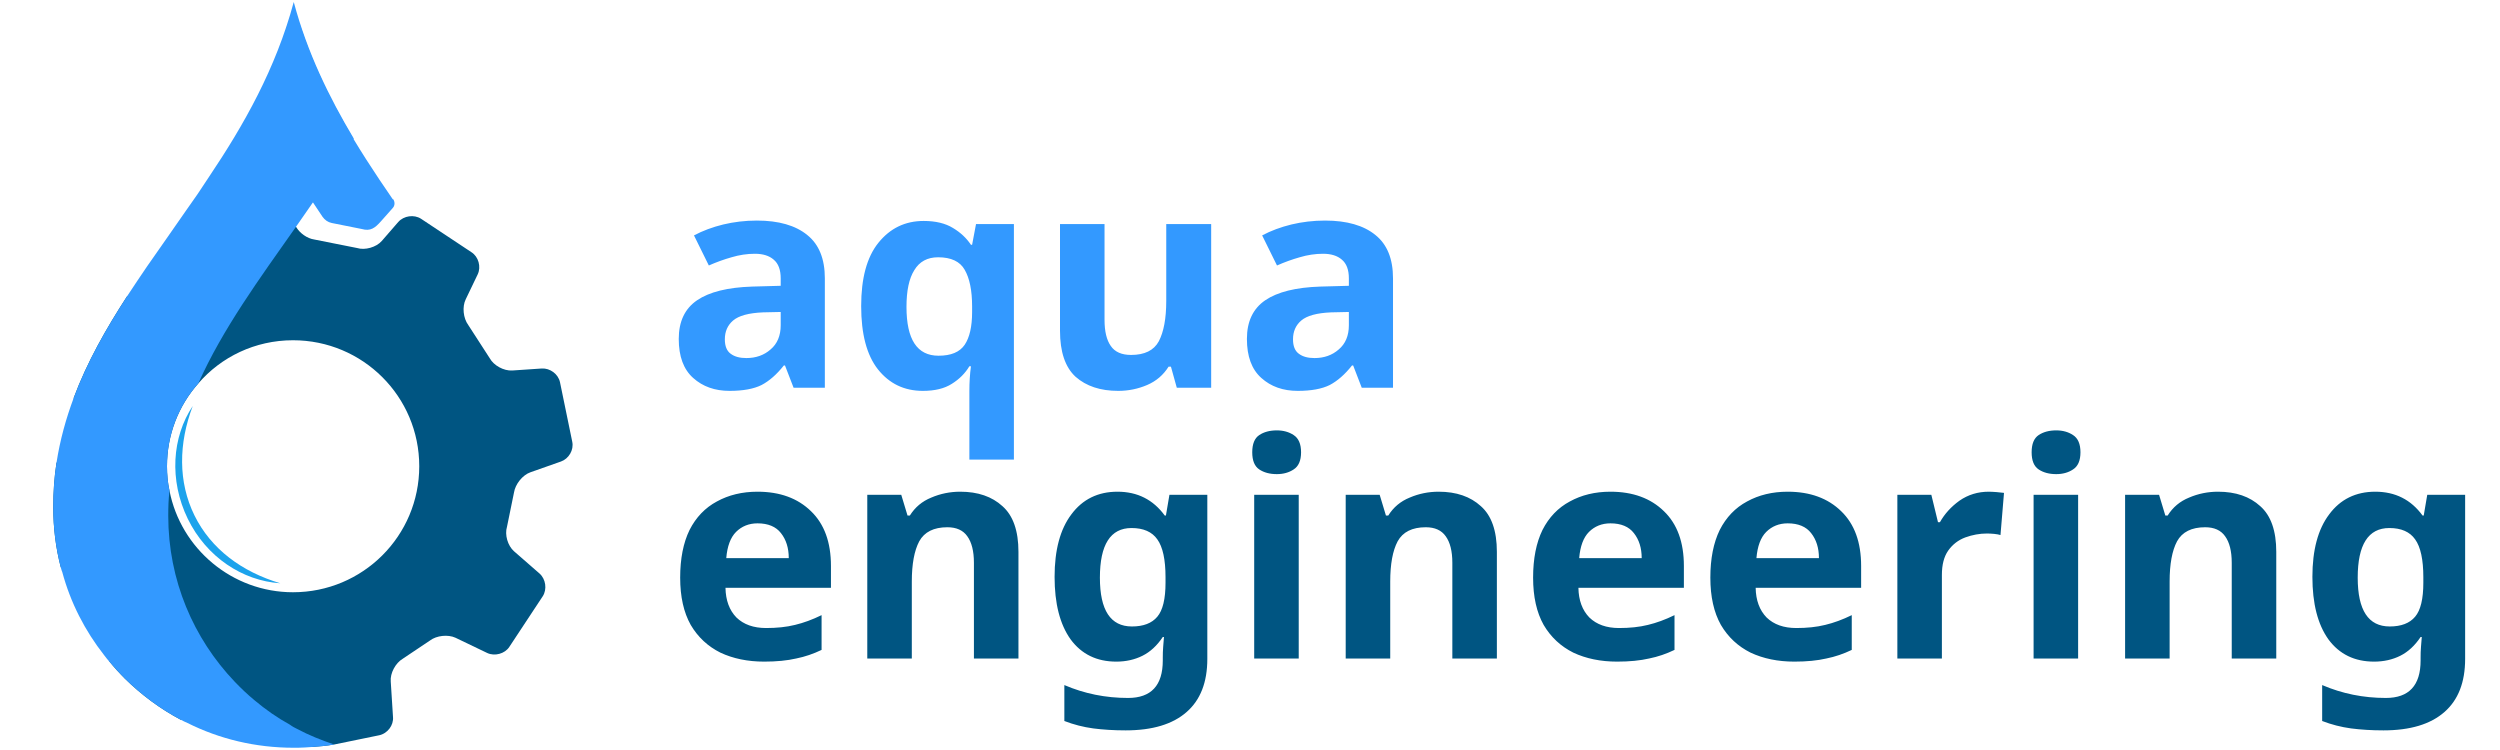
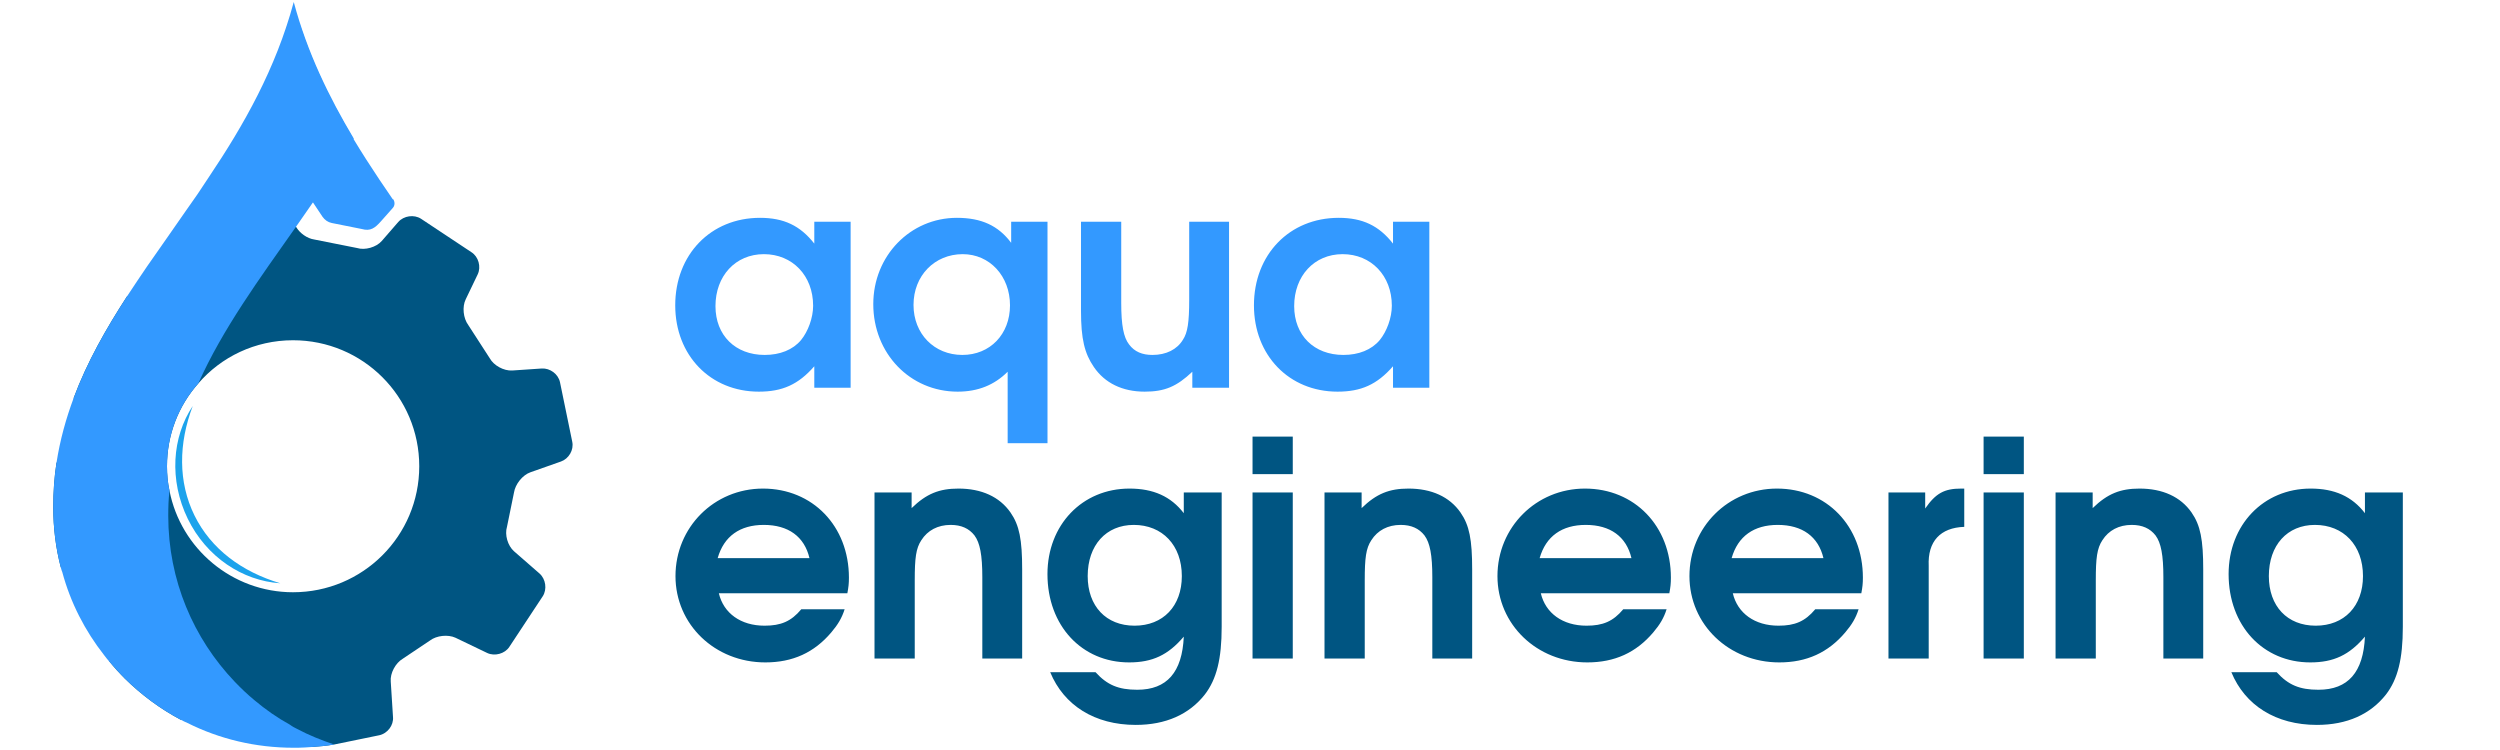
<svg xmlns="http://www.w3.org/2000/svg" id="Layer_1" data-name="Layer 1" viewBox="0 0 100 30">
  <defs>
-     <style>      .cls-1, .cls-2 {        font-family: CenturyGothic-Bold, 'Century Gothic';        font-size: 12px;        font-weight: 700;      }      .cls-1, .cls-3 {        fill: #005582;      }      .cls-2, .cls-4 {        fill: #39f;      }      .cls-5 {        fill: #1ca3ec;      }    </style>
+     <style>      .cls-1, .cls-2 {        font-family: 'Didact Gothic', 'Century Gothic', 'URW Gothic', 'Avant Garde', sans-serif;        font-size: 12px;        font-weight: 700;      }      .cls-1, .cls-3 {        fill: #005582;      }      .cls-2, .cls-4 {        fill: #39f;      }      .cls-5 {        fill: #1ca3ec;      }    </style>
  </defs>
  <text class="cls-2" transform="translate(26.65 15.51)">
    <tspan x="0" y="0">aqua</tspan>
  </text>
  <text class="cls-1" transform="translate(26.66 26.34)">
    <tspan x="0" y="0">engineering</tspan>
  </text>
  <path class="cls-4" d="M15.73,7.97c.07,.11,.07,.25-.02,.35l-.47,.53c-.24,.27-.42,.41-.77,.31l-1.2-.24c-.15-.03-.28-.12-.37-.25-.91-1.37-1.83-2.73-2.65-4.11-.05-.09-.05-.21,0-.3,.73-1.25,.91-1.93,1.22-3.18,.07-.28,.46-.29,.55-.02,.86,2.61,2.25,4.82,3.69,6.91Z" />
  <path class="cls-3" d="M22.89,17.67l-.49-2.38c-.07-.33-.4-.57-.73-.55l-1.18,.08c-.34,.02-.74-.2-.9-.49l-.86-1.33c-.2-.27-.25-.73-.1-1.03l.48-1c.14-.3,.03-.7-.25-.88l-2.02-1.34c-.28-.18-.69-.12-.91,.13l-.66,.76c-.22,.25-.67,.38-.99,.28l-1.71-.34c-.28-.04-.58-.25-.73-.51-.03-.04-.05-.09-.07-.14l-.32-.91c-.11-.31-.47-.52-.79-.45l-2.38,.49c-.33,.07-.58,.4-.56,.73l.07,.93c.02,.34-.19,.74-.49,.91l-1.47,1.01c-.19,.15-.48,.22-.74,.2-.85,1.31-1.61,2.65-2.14,4.07,.01,.09,0,.18-.02,.27l-.29,1.67c-.02,.24-.17,.49-.38,.66-.09,.57-.13,1.17-.13,1.78,0,.83,.1,1.63,.3,2.4l.52-.04c.34-.02,.75,.2,.93,.48l.87,1.24c.21,.25,.28,.71,.13,1.01l-.51,1.07c.19,.24,.4,.47,.62,.69,.66,.65,1.41,1.21,2.24,1.65,.11-.04,.21-.11,.29-.19l.89-1.02c.21-.25,.57-.27,.9-.19l.08,.02,.63,.96c.33,.04,.72,.15,.83,.47l.97,.42,.18,.19c.07,.21,.25,.37,.47,.43,.3-.02,.61-.05,.9-.1l1.8-.37c.33-.07,.58-.4,.55-.73l-.09-1.42c-.03-.33,.19-.74,.48-.91l1.09-.73c.26-.2,.72-.25,1.02-.11l1.27,.61c.3,.14,.7,.03,.88-.24l1.34-2.03c.18-.28,.12-.69-.13-.91l-1.02-.89c-.25-.22-.38-.66-.28-.98l.28-1.37c.05-.33,.34-.7,.66-.81l1.22-.43c.31-.11,.52-.46,.45-.79Zm-11.17,6.02c-2.44,0-4.49-1.75-4.94-4.06-.07-.32-.1-.64-.1-.98,0-1.26,.46-2.42,1.25-3.31,.91-1.06,2.27-1.73,3.79-1.73,2.79,0,5.05,2.25,5.05,5.04s-2.26,5.04-5.05,5.04Z" />
  <path class="cls-4" d="M11.89,29.16c.47,.25,.97,.45,1.48,.62-.29,.05-.6,.08-.9,.1-.18,.02-.36,.02-.55,.03h-.17c-1.53,0-2.97-.35-4.25-.99-.09-.04-.18-.08-.27-.13-.83-.44-1.58-1-2.24-1.65-.22-.22-.43-.45-.63-.69-.07-.08-.14-.17-.2-.25-.76-.97-1.34-2.09-1.67-3.32-.03-.06-.04-.13-.06-.19-.2-.77-.3-1.57-.3-2.4,0-.61,.04-1.21,.13-1.78,.14-.91,.38-1.77,.69-2.6,.53-1.42,1.29-2.76,2.14-4.07,.26-.39,.52-.79,.79-1.18,.51-.74,1.05-1.49,1.57-2.25,.31-.43,.61-.87,.9-1.32,1.41-2.1,2.68-4.34,3.4-7.01,.54,2.02,1.41,3.8,2.4,5.46-.6,1.03-1.25,2.02-1.92,2.97-.13,.19-.26,.38-.39,.56-1.47,2.09-2.93,4.08-3.91,6.27-.79,.89-1.25,2.05-1.25,3.31,0,.34,.03,.66,.1,.98-.04,.33-.05,.66-.05,1,0,2.58,1.01,4.91,2.66,6.64,.25,.26,.51,.51,.79,.74,.44,.37,.91,.7,1.42,.98,.09,.07,.19,.12,.29,.17Z" />
  <path class="cls-5" d="M11.2,23.33c-1.49-.1-2.94-1.04-3.69-2.58s-.63-3.27,.2-4.51c-.57,1.5-.59,3.04,.07,4.38s1.89,2.25,3.43,2.71Z" />
</svg>
